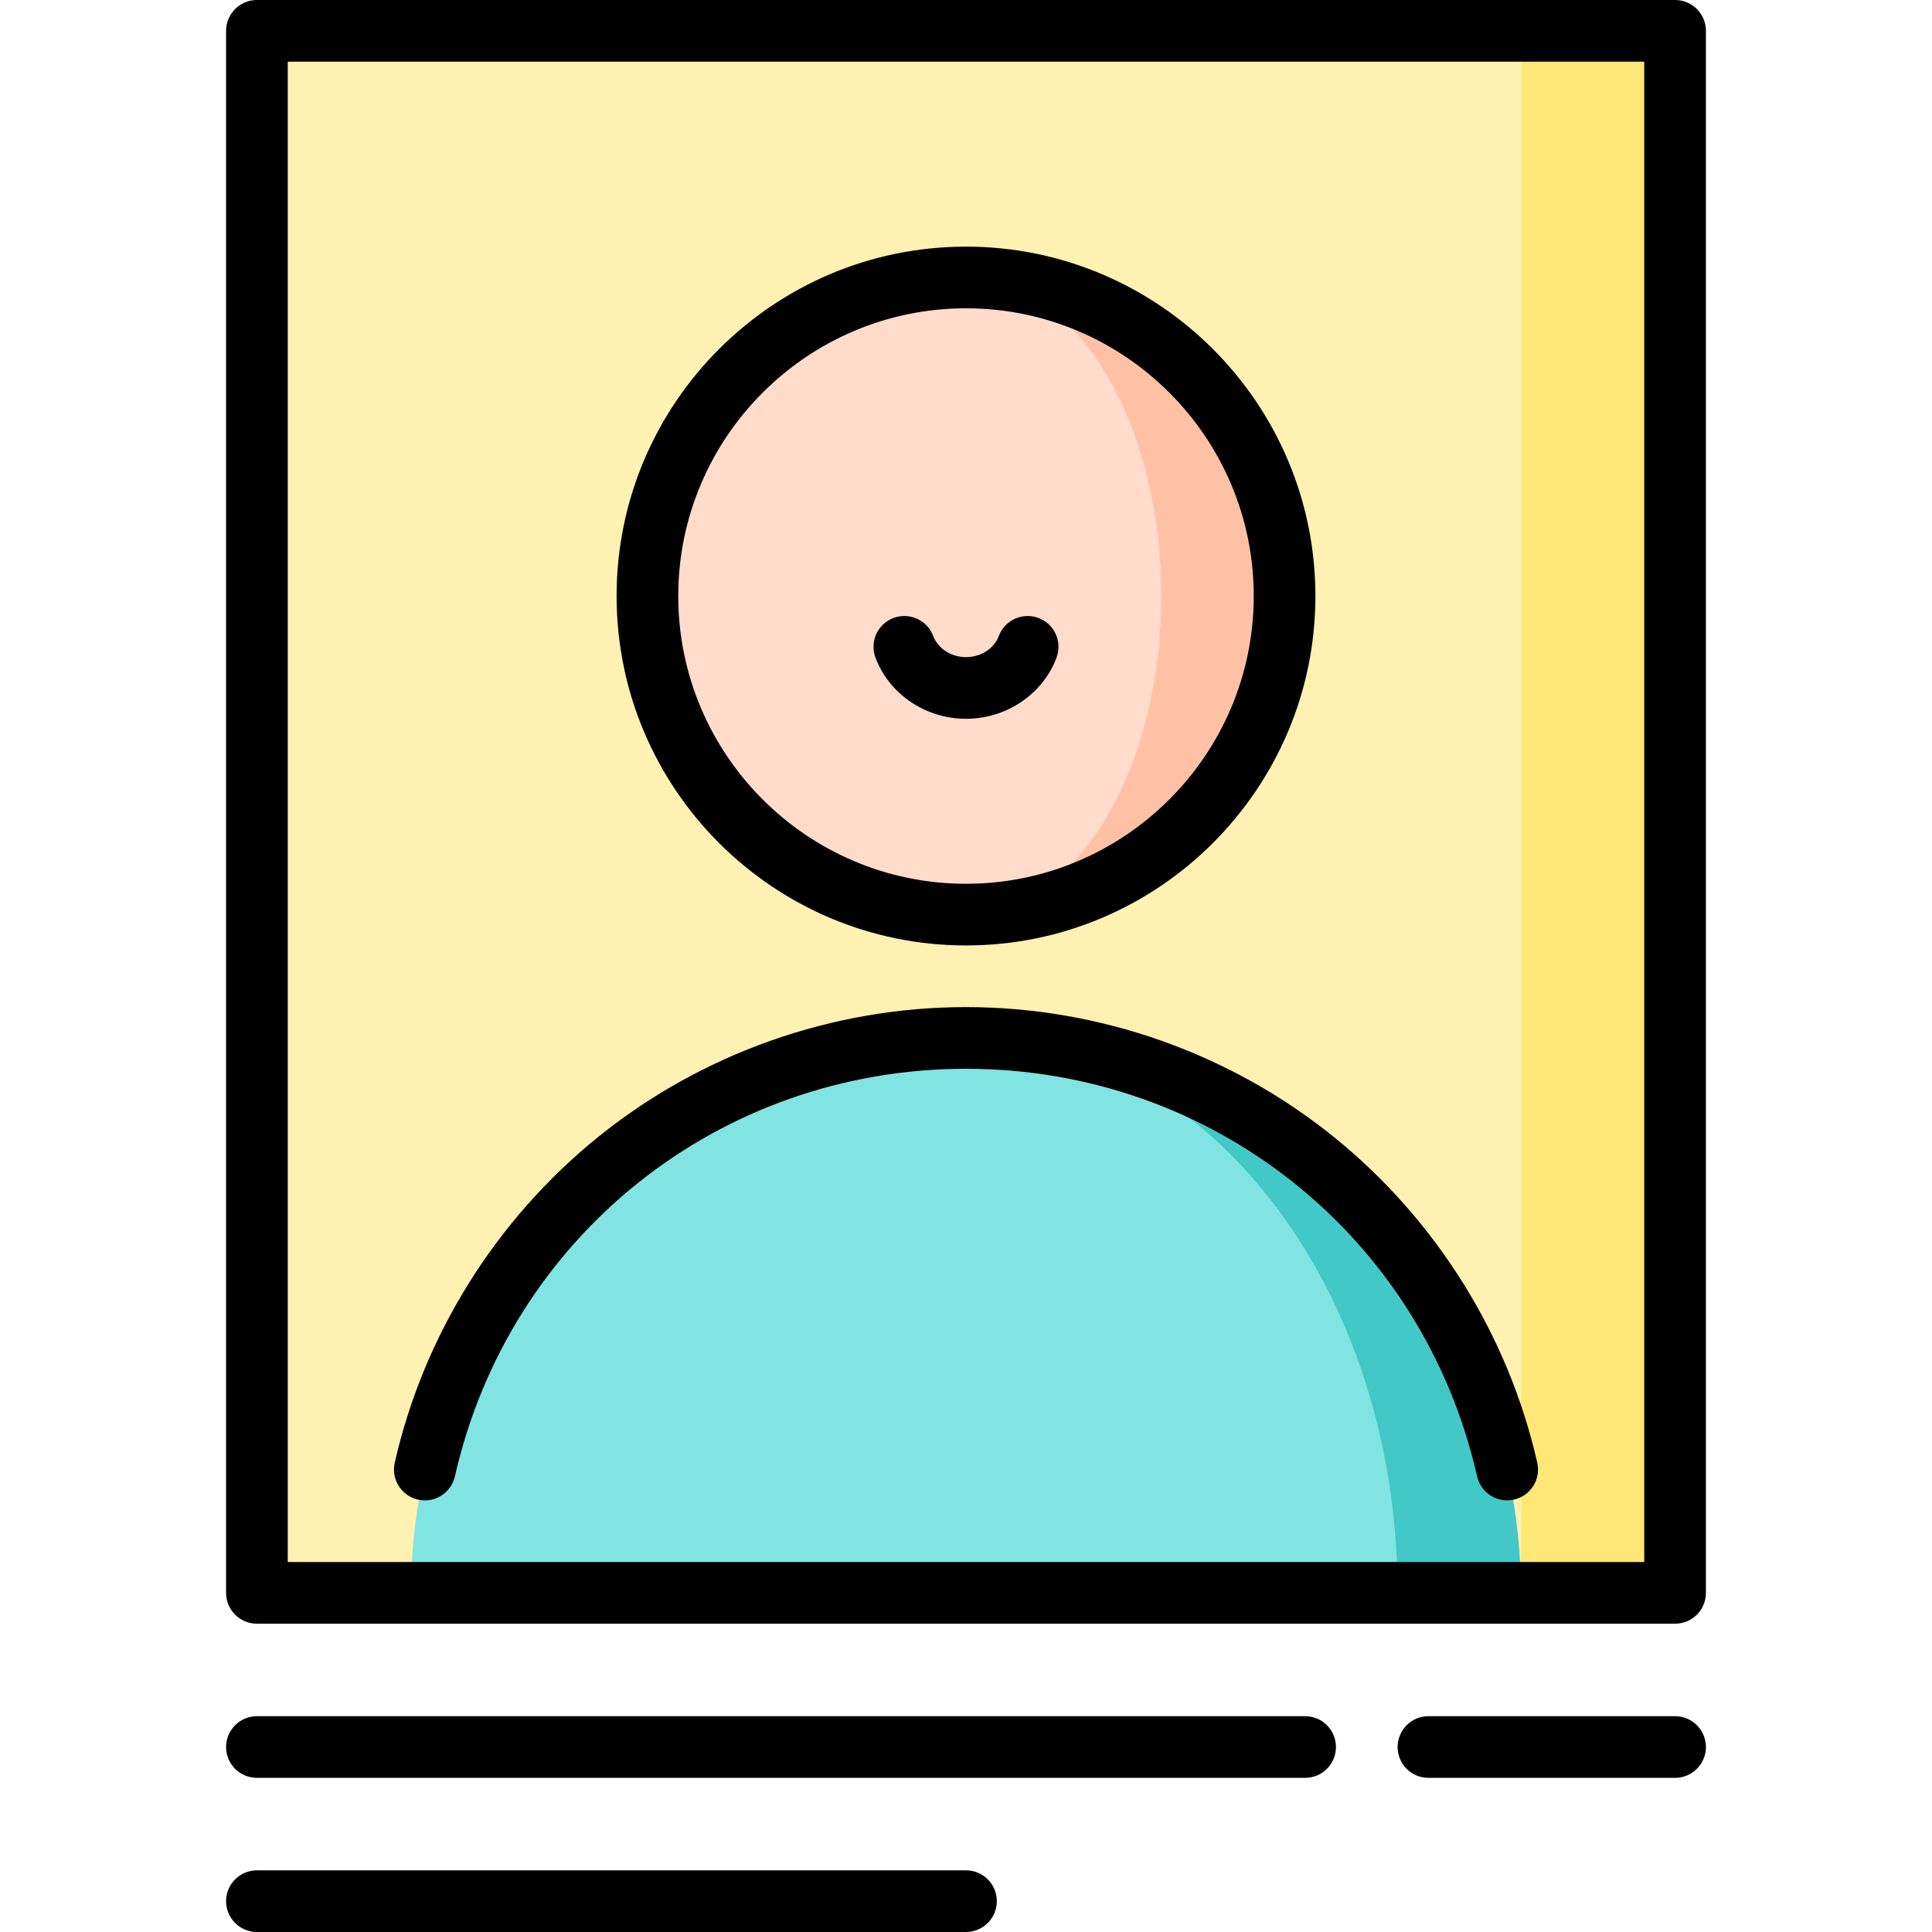
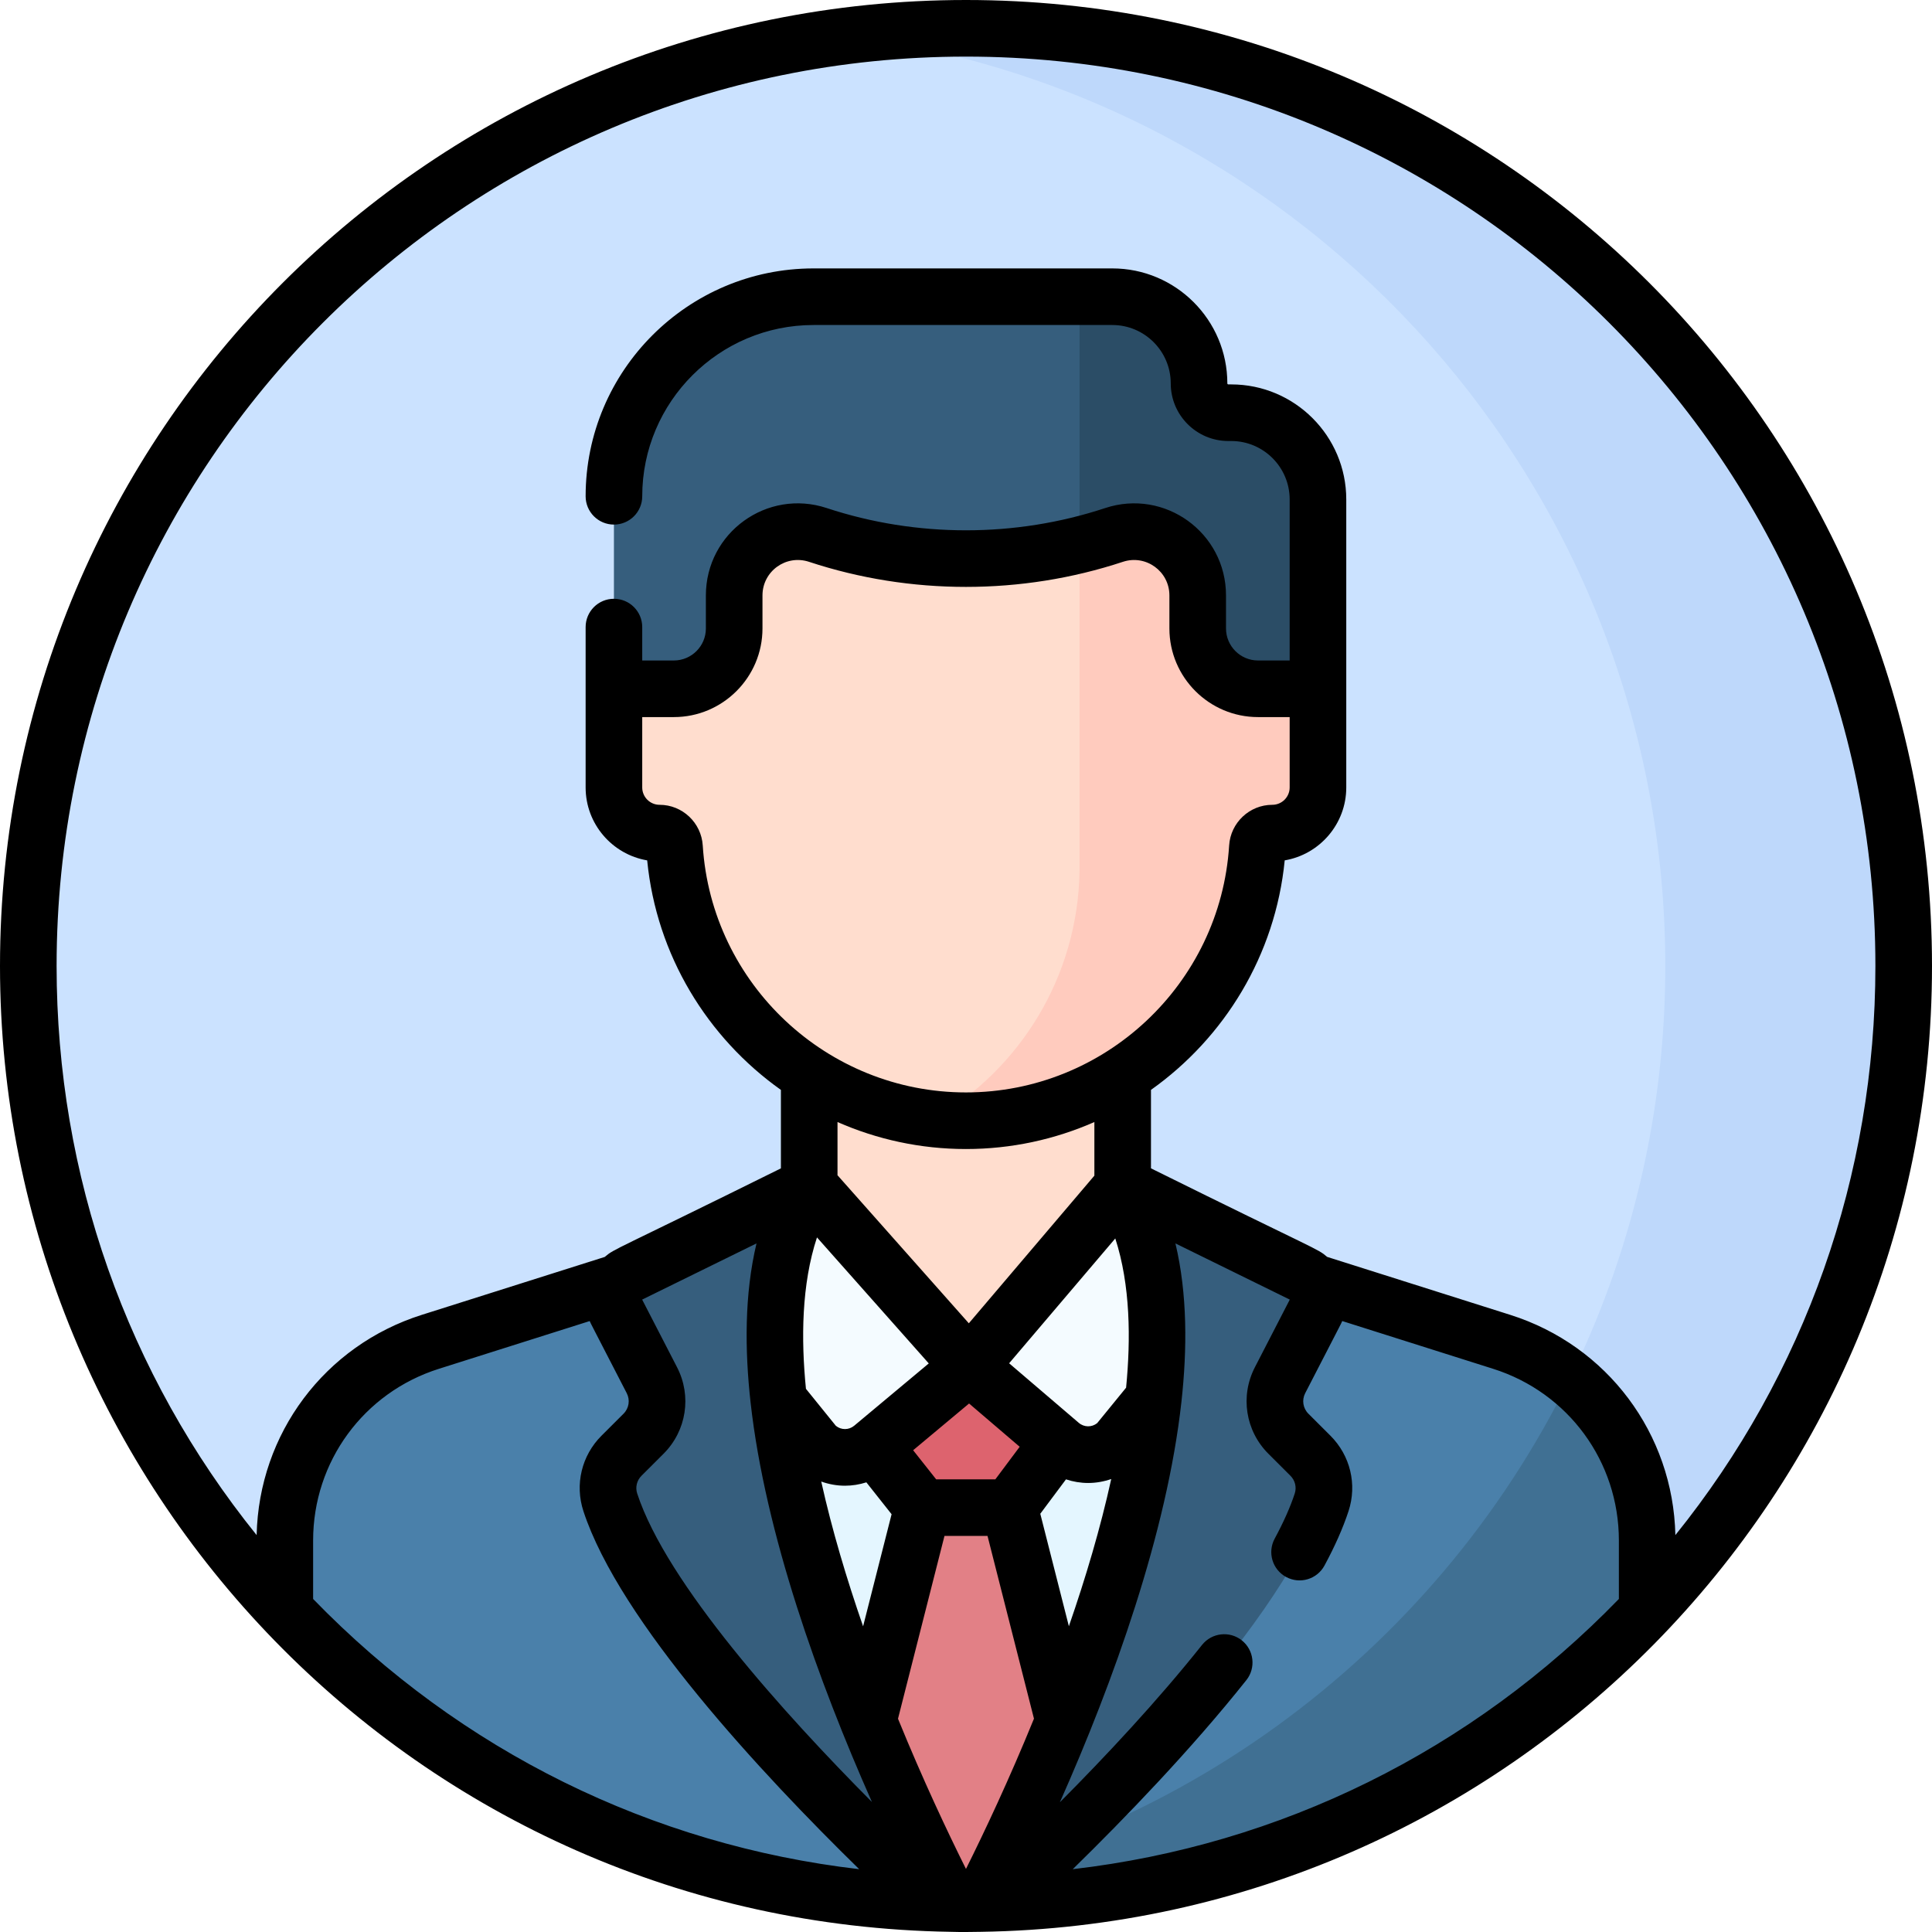
- <svg xmlns="http://www.w3.org/2000/svg" height="800px" width="800px" version="1.1" id="Layer_1" viewBox="0 0 512 512" xml:space="preserve">
-   <polygon style="fill:#FFE777;" points="443.915,8.17 443.915,422.128 403.064,422.128 315.915,215.149 403.064,8.17 " />
-   <polygon style="fill:#FFF1B1;" points="403.064,8.17 403.064,422.128 256,378.553 108.936,422.128 68.085,422.128 68.085,8.17 " />
-   <path style="fill:#42C8C6;" d="M257.482,275.075l112.901,147.053h32.681C403.064,341.406,338.029,275.87,257.482,275.075z" />
-   <path style="fill:#FFC1A6;" d="M256,73.532v168.851c46.625,0,84.426-37.801,84.426-84.426S302.625,73.532,256,73.532z" />
-   <path style="fill:#81E3E2;" d="M257.482,275.075c62.486,1.024,112.901,66.462,112.901,147.053H108.936  c0-81.223,65.841-147.064,147.064-147.064C256.49,275.064,256.991,275.064,257.482,275.075z" />
-   <path style="fill:#FFDBCC;" d="M256,73.532c28.574,0,51.745,37.801,51.745,84.426S284.574,242.383,256,242.383  c-46.625,0-84.426-37.801-84.426-84.426S209.375,73.532,256,73.532z" />
-   <path d="M256,250.553c51.057,0,92.596-41.538,92.596-92.596S307.057,65.362,256,65.362s-92.596,41.538-92.596,92.596  S204.943,250.553,256,250.553z M256,81.702c42.047,0,76.255,34.208,76.255,76.255S298.047,234.213,256,234.213  s-76.255-34.208-76.255-76.255S213.953,81.702,256,81.702z" />
-   <path d="M256,190.483c10.703,0,20.343-6.505,23.988-16.185c1.589-4.223-0.546-8.935-4.768-10.525  c-4.218-1.587-8.936,0.545-10.525,4.768c-1.26,3.351-4.755,5.603-8.693,5.603c-3.939,0-7.433-2.251-8.693-5.601  c-1.589-4.223-6.3-6.355-10.524-4.769c-4.223,1.589-6.359,6.301-4.769,10.524C235.656,183.978,245.296,190.483,256,190.483z" />
-   <path d="M110.773,397.413c0.609,0.137,1.217,0.205,1.816,0.205c3.731,0,7.1-2.572,7.961-6.364  c14.431-63.601,70.131-108.02,135.45-108.02c65.318,0,121.018,44.418,135.451,108.018c0.999,4.4,5.376,7.149,9.777,6.159  c4.4-0.999,7.157-5.376,6.159-9.777c-7.663-33.762-26.794-64.409-53.869-86.295c-27.482-22.212-62.114-34.446-97.519-34.446  s-70.036,12.234-97.519,34.448c-27.076,21.886-46.207,52.534-53.869,86.296C103.615,392.038,106.372,396.414,110.773,397.413z" />
-   <path d="M443.915,0H68.085c-4.513,0-8.17,3.657-8.17,8.17v413.957c0,4.513,3.657,8.17,8.17,8.17h375.83  c4.513,0,8.17-3.657,8.17-8.17V8.17C452.085,3.657,448.428,0,443.915,0z M435.745,413.957H76.255V16.34h359.489V413.957z" />
-   <path d="M443.915,454.809h-65.362c-4.513,0-8.17,3.657-8.17,8.17c0,4.513,3.657,8.17,8.17,8.17h65.362c4.513,0,8.17-3.657,8.17-8.17  C452.085,458.465,448.428,454.809,443.915,454.809z" />
-   <path d="M345.872,454.809H68.085c-4.513,0-8.17,3.657-8.17,8.17c0,4.513,3.657,8.17,8.17,8.17h277.787c4.513,0,8.17-3.657,8.17-8.17  C354.043,458.465,350.386,454.809,345.872,454.809z" />
-   <path d="M256,495.66H68.085c-4.513,0-8.17,3.657-8.17,8.17s3.657,8.17,8.17,8.17H256c4.513,0,8.17-3.657,8.17-8.17  S260.513,495.66,256,495.66z" />
+ <svg xmlns="http://www.w3.org/2000/svg" id="Capa_1" enable-background="new 0 0 512 512" viewBox="0 0 512 512">
+   <g>
+     <g>
+       <circle cx="256" cy="256" fill="#cbe2ff" r="248.5" />
+       <path d="m256 7.5c-10.701 0-21.245.677-31.59 1.99 122.327 15.519 216.911 119.969 216.911 246.51s-94.583 230.991-216.91 246.51c10.345 1.312 20.888 1.99 31.59 1.99 137.243 0 248.5-111.257 248.5-248.5s-111.258-248.5-248.501-248.5z" fill="#bed8fb" />
+       <g>
+         <g>
+           <g>
+             <path d="m317.757 101.611c0-12.692-10.289-22.98-22.98-22.98h-79.192c-29.21 0-52.889 23.679-52.889 52.889v58.721h186.578v-57.887c0-12.692-10.289-22.98-22.98-22.98h-.774c-4.288-.001-7.763-3.476-7.763-7.763z" fill="#365e7d" />
+             <path d="m326.293 109.373h-.774c-4.286 0-7.761-3.475-7.761-7.761 0-12.692-10.289-22.98-22.98-22.98h-8.683v111.61h63.179v-57.887c-.001-12.694-10.289-22.982-22.981-22.982z" fill="#2b4d66" />
+             <path d="m436.52 408.243c0-24.074-15.598-45.374-38.549-52.64l-67.844-21.48-74.111-2.605-74.142 2.605-67.844 21.48c-22.951 7.267-38.549 28.566-38.549 52.64v18.534c45.201 47.763 109.154 77.598 180.077 77.722 10.118-.016 20.101-.602 29.921-1.73 59.243-7.002 112.101-34.844 151.042-75.992v-18.534z" fill="#4a80aa" />
+             <path d="m436.52 426.778v-18.534c0-17.022-7.805-32.65-20.487-42.918-36.023 73.41-107.187 126.451-191.564 137.177 10.185 1.29 20.557 1.979 31.088 1.997 10.118-.016 20.101-.602 29.921-1.73 59.242-7.002 112.101-34.844 151.042-75.992z" fill="#407093" />
+             <g>
+               <path d="m304.648 333.228-48.633-18.928-48.679 18.929c-11.664 55.313 31.592 145.35 44.889 171.221 1.11.017 2.217.047 3.331.049 1.408-.002 2.808-.042 4.211-.066 13.308-25.893 56.543-115.904 44.881-171.205z" fill="#e4f6ff" />
+             </g>
+             <path d="m244.465 399.54-19.67 77.365 24.735 27.537c4.353.091 8.673.077 13.031-.044l24.694-27.282-19.718-77.575h-23.072z" fill="#e28086" />
+             <path d="m249.498 504.407c2.014.053 4.032.089 6.058.092 2.345-.004 4.68-.045 7.01-.11l12.528-13.842c-9.861 3.459-20.006 6.315-30.391 8.521z" fill="#dd636e" />
+             <g>
+               <g>
+                 <g>
+                   <g>
+                     <g>
+                       <g>
+                         <g>
+                           <g>
+                             <path d="m297.521 326.068v-43.746h-83.073v43.746c0 22.94 41.537 47.998 41.537 47.998s41.536-25.058 41.536-47.998z" fill="#ffddce" />
+                           </g>
+                         </g>
+                       </g>
+                     </g>
+                   </g>
+                 </g>
+               </g>
+               <path d="m349.273 182.535h-15.879c-8.831 0-15.991-7.159-15.991-15.991v-8.751c0-11.504-11.255-19.638-22.178-16.028-25.474 8.419-52.98 8.421-78.455.006l-.03-.01c-10.922-3.608-22.175 4.526-22.175 16.028v8.755c0 8.831-7.159 15.991-15.991 15.991h-15.879v26.149c0 6.682 5.417 12.098 12.098 12.098 2.108 0 3.824 1.652 3.956 3.755 2.551 40.447 36.144 72.467 77.234 72.467 41.09 0 74.683-32.02 77.234-72.467.133-2.104 1.848-3.755 3.956-3.755 6.682 0 12.098-5.417 12.098-12.098v-26.149z" fill="#ffddce" />
+               <path d="m333.394 182.535c-8.831 0-15.991-7.159-15.991-15.991v-8.751c0-11.504-11.255-19.638-22.178-16.028-3.017.997-6.064 1.867-9.132 2.628v86.365c-.425 28.099-15.822 52.556-38.561 65.773 2.777.302 5.594.472 8.451.472 41.09 0 74.683-32.02 77.234-72.467.133-2.104 1.848-3.755 3.956-3.755 6.682 0 12.098-5.417 12.098-12.098v-26.149h-15.877z" fill="#ffcbbe" />
+             </g>
+             <g fill="#f4fbff">
+               <path d="m214.448 314.3-32.575 26.469 34.161 42.238c4.155 4.046 10.697 4.295 15.148.577l25.69-21.459z" />
+               <path d="m297.536 314.3-40.665 47.824 24.146 20.645c4.424 3.782 10.995 3.592 15.192-.44l33.917-41.56z" />
+             </g>
+           </g>
+           <path d="m214.448 314.3-47.813 23.49c-3.64 1.788-5.102 6.216-3.243 9.82l9.367 18.162c2.427 4.706 1.532 10.441-2.216 14.182-1.928 1.925-4.018 4.01-5.828 5.818-3.241 3.235-4.405 8.014-2.977 12.364 11.309 34.476 65.741 87.197 86.34 106.271 1.385.036 2.773.062 4.164.077-14.937-29.055-67.873-139.446-37.794-190.184z" fill="#365e7d" />
+           <path d="m341.441 379.954c-3.748-3.741-4.643-9.476-2.216-14.182l9.367-18.162c1.859-3.604.397-8.032-3.243-9.82l-47.813-23.49c30.07 50.725-22.828 161.068-37.782 190.16 1.405-.024 2.808-.059 4.208-.106 20.642-19.118 74.985-71.774 86.284-106.219 1.427-4.35.263-9.13-2.977-12.364-1.811-1.807-3.9-3.892-5.828-5.817z" fill="#365e7d" />
+           <path d="m256.872 362.124-25.297 21.127 12.889 16.289h23.071l12.89-17.251z" fill="#dd636e" />
+         </g>
+       </g>
+     </g>
+     <path d="m512 256c0-141.484-114.497-256-256-256-141.483 0-256 114.496-256 256 0 137.856 110.237 253.735 251.891 255.95 2.406.108 7.632.007 7.733.006.042.001.22-.002.267-.003 139.746-2.07 252.109-115.949 252.109-255.953zm-256-241c133.193 0 241 107.788 241 241 0 55.528-18.667 108.18-53.009 150.819-.597-26.873-18.022-50.218-43.757-58.367l-48.521-15.362c-2.746-2.35-2.023-1.338-46.692-23.47v-20.787c19.475-13.828 32.961-35.657 35.441-60.827 9.247-1.568 16.312-9.636 16.312-19.322 0-14.366 0-61.595 0-76.331 0-16.807-13.673-30.48-30.48-30.48h-.774c-.144 0-.261-.117-.261-.261 0-16.807-13.673-30.48-30.48-30.48h-79.192c-33.299 0-60.389 27.09-60.389 60.389 0 4.142 3.358 7.5 7.5 7.5s7.5-3.358 7.5-7.5c0-25.028 20.361-45.389 45.389-45.389h79.192c8.536 0 15.48 6.944 15.48 15.48 0 8.415 6.846 15.261 15.261 15.261h.774c8.536 0 15.48 6.944 15.48 15.48v42.682h-8.379c-4.682 0-8.491-3.809-8.491-8.49v-8.751c0-16.634-16.239-28.369-32.031-23.149-23.778 7.859-49.97 7.861-73.779-.004-15.795-5.216-32.028 6.519-32.028 23.15v8.754c0 4.682-3.809 8.491-8.49 8.491h-8.379v-8.853c0-4.142-3.358-7.5-7.5-7.5s-7.5 3.358-7.5 7.5v42.502c0 9.687 7.064 17.754 16.312 19.323 2.479 25.171 15.966 46.999 35.44 60.827v20.795c-44.577 22.088-43.988 21.158-46.685 23.47l-48.497 15.354c-25.735 8.149-43.16 31.494-43.757 58.367-34.343-42.641-53.01-95.293-53.01-150.821 0-133.194 107.788-241 241-241zm-85.986 376.08 5.829-5.818c6.084-6.073 7.523-15.288 3.582-22.927l-9.247-17.929 30.306-14.889c-3.225 13.489-3.12 28.313-1.567 42.207.001.011.003.022.004.032 3.879 34.642 18.02 73.936 32.152 105.794-23.273-23.42-54.375-57.87-62.208-81.751-.545-1.66-.104-3.468 1.149-4.719zm.182-201.045h8.379c12.953 0 23.49-10.538 23.49-23.491v-8.754c0-6.371 6.206-10.925 12.353-8.897 26.814 8.857 56.348 8.856 83.162-.006 6.075-2.007 12.324 2.505 12.324 8.907v8.751c0 12.953 10.538 23.49 23.491 23.49h8.379v18.649c0 2.536-2.063 4.598-4.599 4.598-6.034 0-11.06 4.736-11.441 10.783-2.314 36.695-32.951 65.439-69.749 65.439-36.797 0-67.435-28.744-69.749-65.439-.381-6.046-5.407-10.783-11.441-10.783-2.536 0-4.598-2.062-4.598-4.598v-18.649zm85.797 305.25c-4.867-9.762-11.439-23.669-18.013-39.806l12.316-48.44h11.407l12.308 48.424c-6.586 16.171-13.166 30.092-18.018 39.822zm-9.859-133.964c-4.245 3.546-12.953 10.82-19.761 16.506-1.421 1.187-3.456 1.18-4.862.025l-7.927-9.801c-1.311-13.147-1.181-27.681 2.925-40.126zm-22.208 32.409c1.912 0 3.823-.309 5.67-.895l6.686 8.45-7.553 29.707c-4.326-12.473-8.226-25.478-11.093-38.368 2.031.723 4.156 1.106 6.29 1.106zm39.851-1.69h-15.683l-6.103-7.713 14.825-12.384 13.41 11.466zm22.115-14.971-18.461-15.785 28.131-33.083c4.009 12.358 4.125 26.674 2.865 39.55l-7.664 9.392c-1.422 1.146-3.459 1.133-4.871-.074zm-29.907-72.565c12.069 0 23.588-2.557 34.036-7.152v14.208l-33.269 39.126-34.804-39.234v-14.101c10.448 4.596 21.967 7.153 34.037 7.153zm27.278 126.466-7.577-29.809 6.812-9.117c1.91.632 3.891.962 5.875.962 2.072 0 4.136-.364 6.116-1.048-2.862 13.032-6.785 26.203-11.226 39.012zm-200.283-7.228v-15.498c0-20.9 13.388-39.182 33.313-45.49l39.985-12.659c.4.934-.011.033 9.816 19.117.935 1.812.594 3.996-.848 5.435l-5.829 5.818c-5.283 5.273-7.125 12.941-4.805 20.01 9.573 29.181 47.233 69.591 73.08 94.878-54.878-6.382-105.53-31.228-144.712-71.611zm201.311 71.612c13.939-13.635 31.41-31.751 46.005-50.099 2.579-3.242 2.041-7.96-1.201-10.539-3.242-2.578-7.959-2.041-10.539 1.201-11.777 14.806-25.545 29.512-37.677 41.701 14.175-31.94 28.369-71.367 32.212-106.116.001-.013.003-.026.004-.038 1.523-13.801 1.613-28.499-1.595-41.946l30.306 14.889-9.247 17.929c-3.941 7.641-2.501 16.854 3.583 22.928l5.828 5.817c1.253 1.251 1.693 3.059 1.149 4.719-1.175 3.582-2.963 7.605-5.314 11.958-1.969 3.645-.61 8.195 3.034 10.163 3.645 1.969 8.195.61 10.163-3.034 2.775-5.136 4.918-9.986 6.37-14.413 2.319-7.069.478-14.736-4.805-20.01l-5.828-5.817c-1.442-1.44-1.783-3.625-.849-5.436 9.755-18.945 9.422-18.197 9.818-19.121l39.998 12.663c19.926 6.309 33.313 24.59 33.313 45.491v15.498c-39.094 40.293-89.713 65.219-144.728 71.612z" />
+   </g>
</svg>
